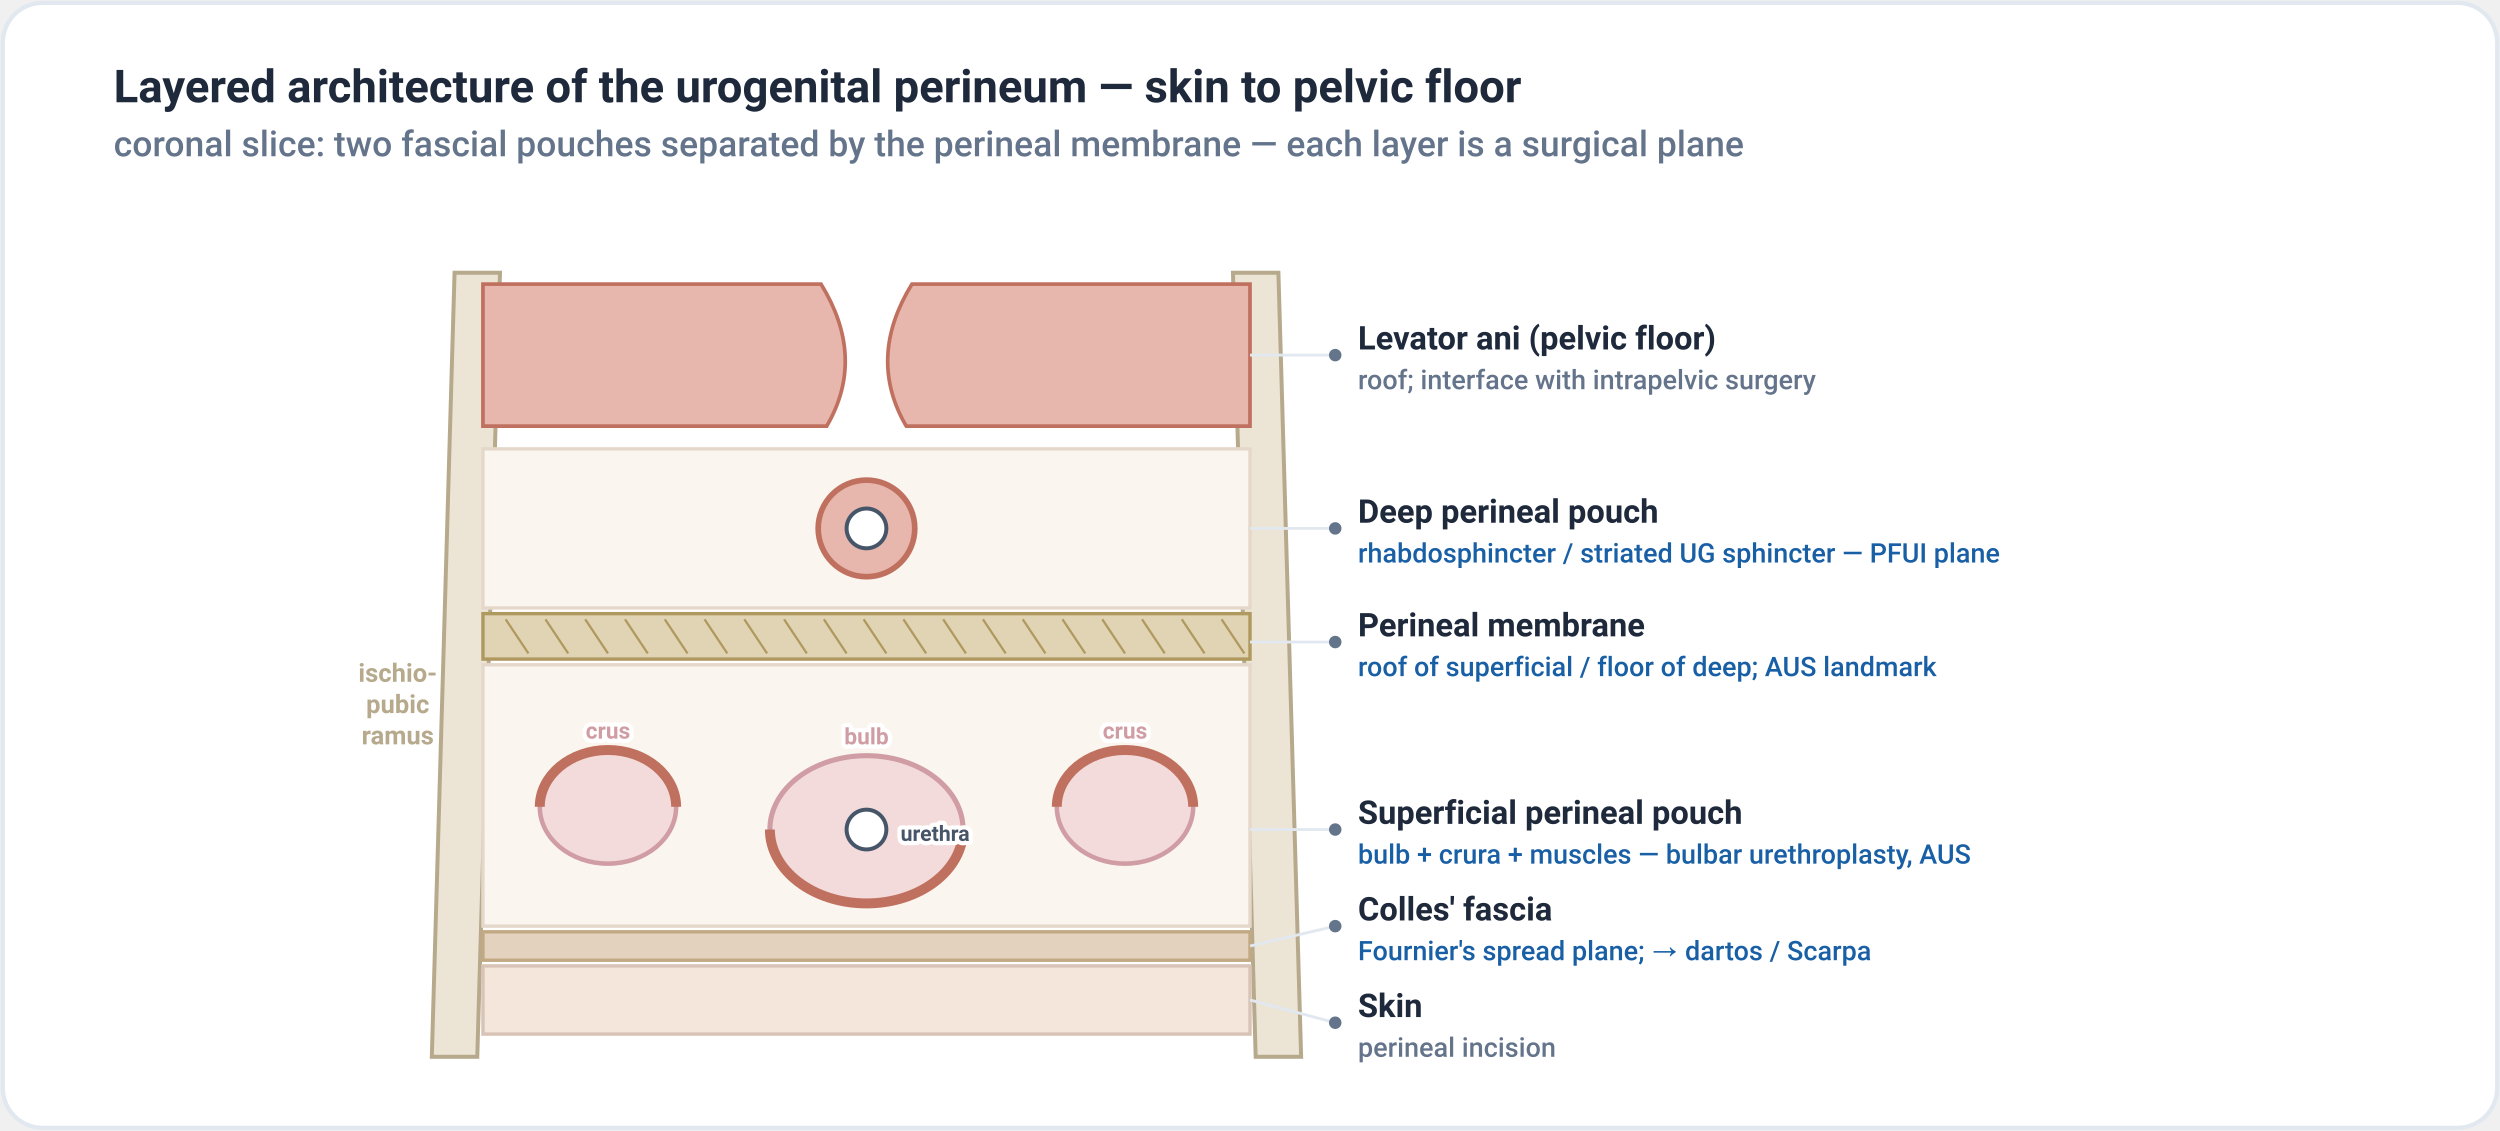
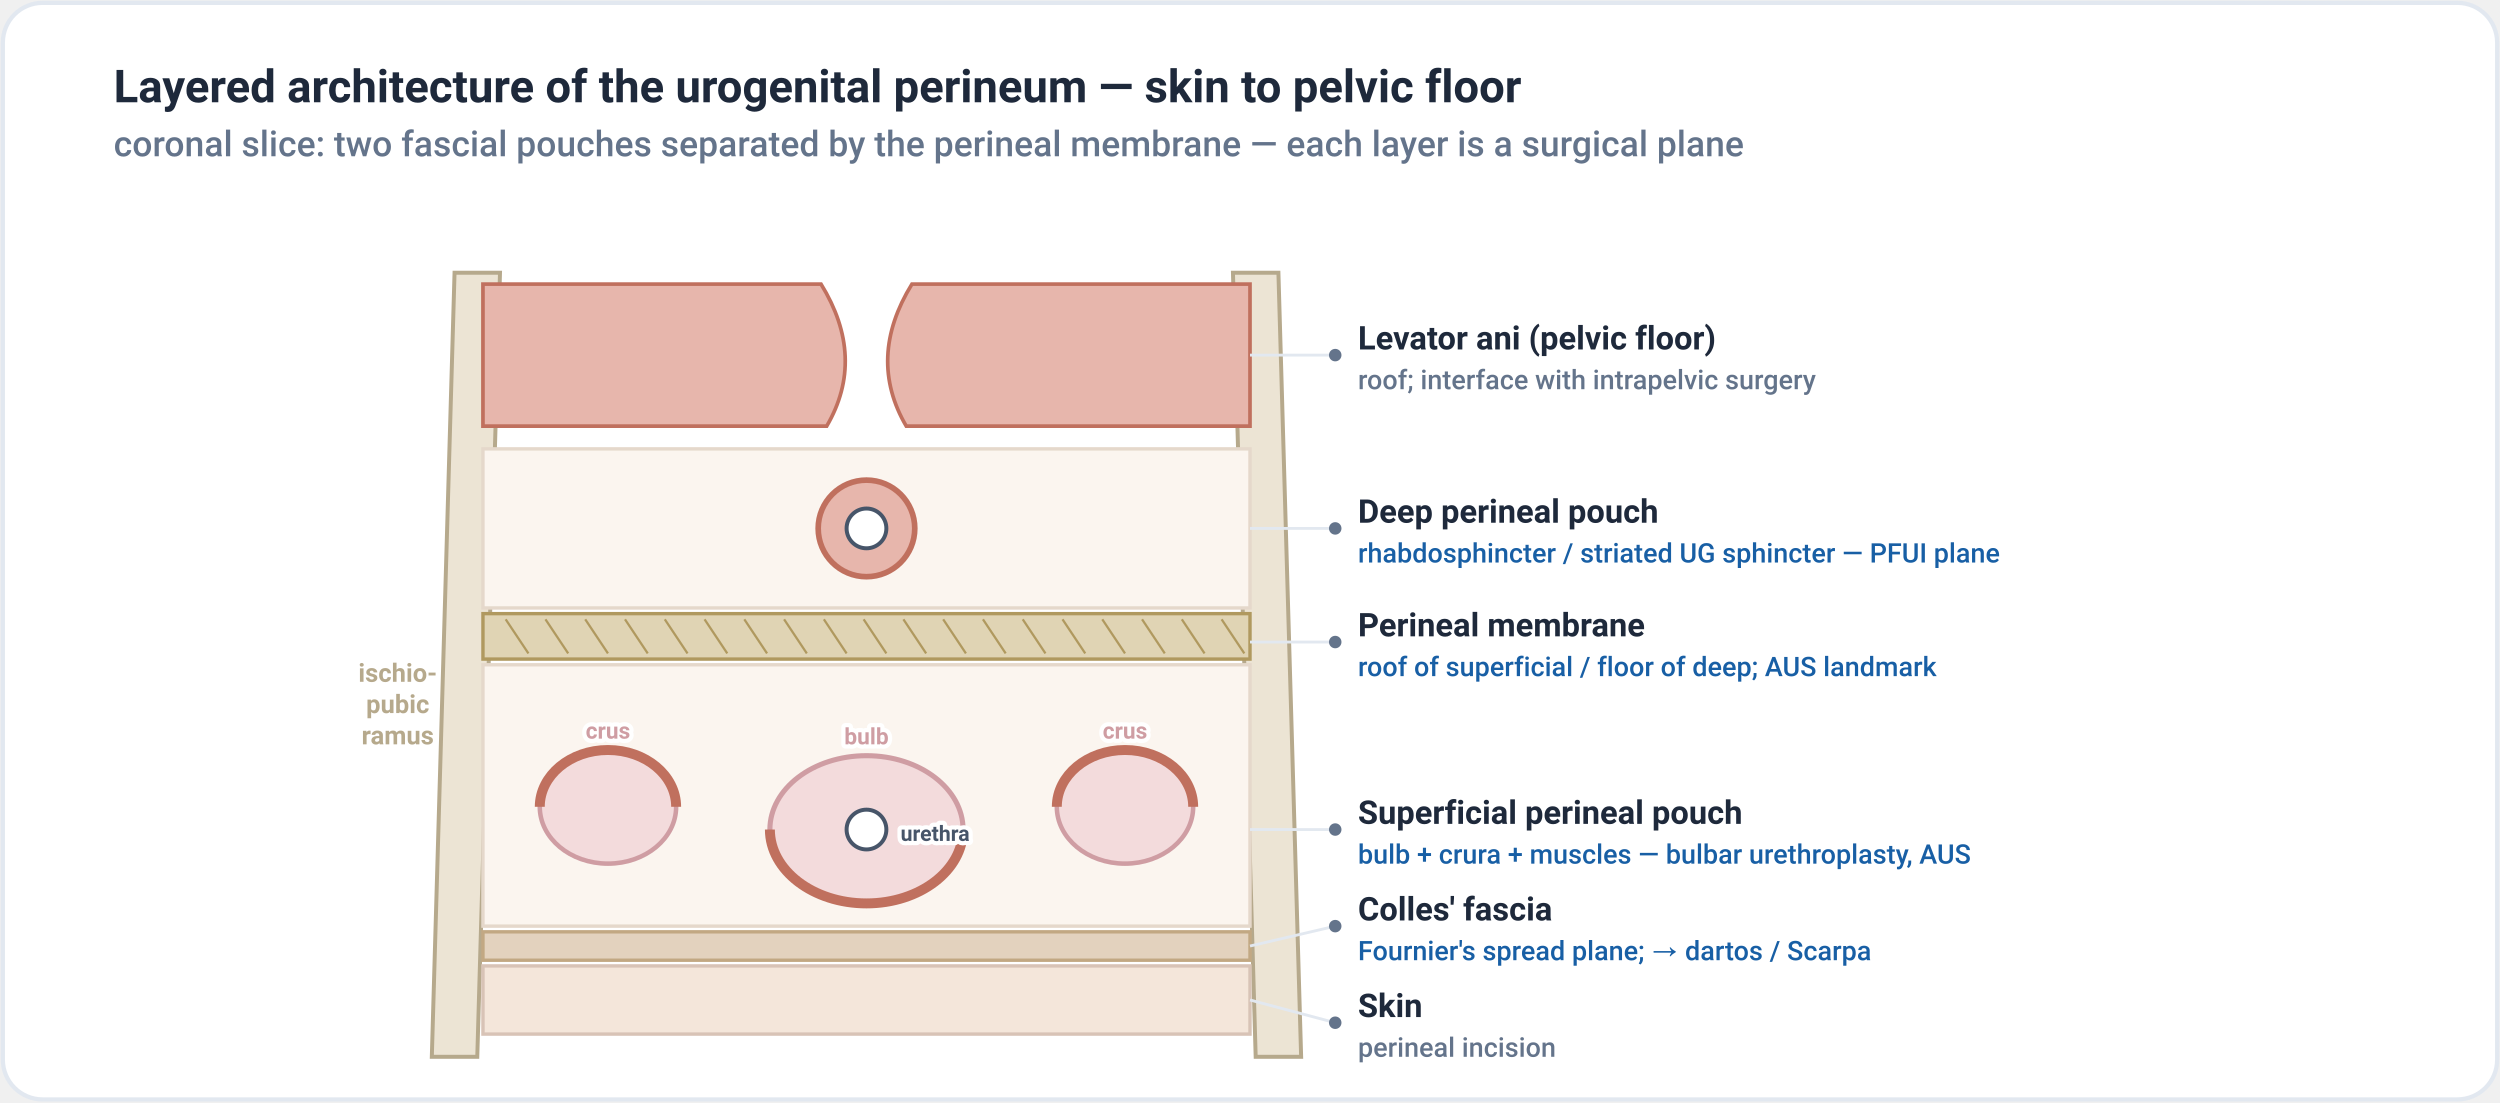
- <svg xmlns="http://www.w3.org/2000/svg" viewBox="0 0 880 398" width="880" height="398" role="img" aria-label="Coronal section of the urogenital perineum showing its layered architecture between the two ischiopubic rami. From top to bottom: levator ani (pelvic floor) with a midline hiatus; the deep perineal pouch containing the membranous urethra ringed by the rhabdosphincter (the pelvic-fracture urethroplasty plane); the fibrous perineal membrane (roof of the superficial pouch, floor of the deep pouch, and AUS transcorporal landmark); the superficial perineal pouch containing the midline bulb and two lateral crura with their bulbospongiosus and ischiocavernosus muscles (the plane of bulbar urethroplasty and AUS); Colles' fascia (the Fournier's-gangrene spread plane, continuous with dartos and Scarpa's fascia); and skin. A legend tags each layer with its surgical plane.">
-   <rect x="1" y="1" width="878" height="396" rx="14" fill="#FFFFFF" stroke="#E2E8F0" stroke-width="1.5" />
+ <svg xmlns="http://www.w3.org/2000/svg" viewBox="0 0 880 388" width="880" height="388" role="img" aria-label="Coronal section of the urogenital perineum showing its layered architecture between the two ischiopubic rami. From top to bottom: levator ani (pelvic floor) with a midline hiatus; the deep perineal pouch containing the membranous urethra ringed by the rhabdosphincter (the pelvic-fracture urethroplasty plane); the fibrous perineal membrane (roof of the superficial pouch, floor of the deep pouch, and AUS transcorporal landmark); the superficial perineal pouch containing the midline bulb and two lateral crura with their bulbospongiosus and ischiocavernosus muscles (the plane of bulbar urethroplasty and AUS); Colles' fascia (the Fournier's-gangrene spread plane, continuous with dartos and Scarpa's fascia); and skin. A legend tags each layer with its surgical plane.">
+   <rect x="1" y="1" width="878" height="386" rx="14" fill="#FFFFFF" stroke="#E2E8F0" stroke-width="1.5" />
  <text x="40" y="36" text-anchor="start" font-family="-apple-system, 'Segoe UI', Roboto, Helvetica, Arial, sans-serif" font-size="16" font-weight="700" fill="#1E293B">Layered architecture of the urogenital perineum — skin to pelvic floor</text>
  <text x="40" y="55" text-anchor="start" font-family="-apple-system, 'Segoe UI', Roboto, Helvetica, Arial, sans-serif" font-size="12.5" font-weight="500" fill="#64748B">coronal slice: two fascial pouches separated by the perineal membrane — each layer is a surgical plane</text>
  <path d="M 152 372 L 168 372 L 176 96 L 160 96 Z" fill="#ECE4D4" stroke="#B6A98C" stroke-width="1.4" />
  <path d="M 458 372 L 442 372 L 434 96 L 450 96 Z" fill="#ECE4D4" stroke="#B6A98C" stroke-width="1.4" />
  <text x="140" y="240" text-anchor="middle" font-family="-apple-system, 'Segoe UI', Roboto, Helvetica, Arial, sans-serif" font-size="9" font-weight="700" fill="#B6A98C" paint-order="stroke" stroke="#FFFFFF" stroke-width="3" stroke-linejoin="round">ischio-</text>
  <text x="140" y="251" text-anchor="middle" font-family="-apple-system, 'Segoe UI', Roboto, Helvetica, Arial, sans-serif" font-size="9" font-weight="700" fill="#B6A98C" paint-order="stroke" stroke="#FFFFFF" stroke-width="3" stroke-linejoin="round">pubic</text>
  <text x="140" y="262" text-anchor="middle" font-family="-apple-system, 'Segoe UI', Roboto, Helvetica, Arial, sans-serif" font-size="9" font-weight="700" fill="#B6A98C" paint-order="stroke" stroke="#FFFFFF" stroke-width="3" stroke-linejoin="round">ramus</text>
  <path d="M 170 150 L 170 100 L 289 100 Q 305 126 291 150 Z" fill="#E7B6AC" stroke="#C0705E" stroke-width="1.3" />
  <path d="M 440 150 L 440 100 L 321 100 Q 305 126 319 150 Z" fill="#E7B6AC" stroke="#C0705E" stroke-width="1.3" />
  <rect x="170" y="158" width="270" height="56" fill="#FBF5EF" stroke="#E5D8CB" stroke-width="1.2" />
  <rect x="170" y="216" width="270" height="16" fill="#E0D4B4" stroke="#B0995F" stroke-width="1.2" />
  <line x1="178" y1="218" x2="186" y2="230" stroke="#B0995F" stroke-width="0.8" />
  <line x1="192" y1="218" x2="200" y2="230" stroke="#B0995F" stroke-width="0.8" />
  <line x1="206" y1="218" x2="214" y2="230" stroke="#B0995F" stroke-width="0.8" />
  <line x1="220" y1="218" x2="228" y2="230" stroke="#B0995F" stroke-width="0.8" />
  <line x1="234" y1="218" x2="242" y2="230" stroke="#B0995F" stroke-width="0.8" />
  <line x1="248" y1="218" x2="256" y2="230" stroke="#B0995F" stroke-width="0.8" />
  <line x1="262" y1="218" x2="270" y2="230" stroke="#B0995F" stroke-width="0.8" />
  <line x1="276" y1="218" x2="284" y2="230" stroke="#B0995F" stroke-width="0.8" />
  <line x1="290" y1="218" x2="298" y2="230" stroke="#B0995F" stroke-width="0.8" />
  <line x1="304" y1="218" x2="312" y2="230" stroke="#B0995F" stroke-width="0.8" />
  <line x1="318" y1="218" x2="326" y2="230" stroke="#B0995F" stroke-width="0.8" />
  <line x1="332" y1="218" x2="340" y2="230" stroke="#B0995F" stroke-width="0.8" />
  <line x1="346" y1="218" x2="354" y2="230" stroke="#B0995F" stroke-width="0.8" />
  <line x1="360" y1="218" x2="368" y2="230" stroke="#B0995F" stroke-width="0.8" />
  <line x1="374" y1="218" x2="382" y2="230" stroke="#B0995F" stroke-width="0.8" />
  <line x1="388" y1="218" x2="396" y2="230" stroke="#B0995F" stroke-width="0.8" />
  <line x1="402" y1="218" x2="410" y2="230" stroke="#B0995F" stroke-width="0.8" />
  <line x1="416" y1="218" x2="424" y2="230" stroke="#B0995F" stroke-width="0.8" />
  <line x1="430" y1="218" x2="438" y2="230" stroke="#B0995F" stroke-width="0.8" />
  <rect x="170" y="234" width="270" height="92" fill="#FBF5EF" stroke="#E5D8CB" stroke-width="1.2" />
  <rect x="170" y="328" width="270" height="10" fill="#E3D2BE" stroke="#C2A883" stroke-width="1.2" />
  <rect x="170" y="340" width="270" height="24" fill="#F4E6DA" stroke="#D8C3B6" stroke-width="1.2" />
  <circle cx="305" cy="186" r="17" fill="#E7B6AC" stroke="#C0705E" stroke-width="2" />
  <circle cx="305" cy="186" r="7" fill="#FFFFFF" stroke="#475569" stroke-width="1.4" />
  <ellipse cx="214" cy="284" rx="24" ry="20" fill="#F3DBDC" stroke="#CF9DA3" stroke-width="1.6" />
  <path d="M 190 284 A 24 20 0 0 1 238 284" fill="none" stroke="#C0705E" stroke-width="3.5" />
  <ellipse cx="396" cy="284" rx="24" ry="20" fill="#F3DBDC" stroke="#CF9DA3" stroke-width="1.6" />
  <path d="M 372 284 A 24 20 0 0 1 420 284" fill="none" stroke="#C0705E" stroke-width="3.5" />
  <ellipse cx="305" cy="292" rx="34" ry="26" fill="#F3DBDC" stroke="#CF9DA3" stroke-width="1.8" />
  <path d="M 271 292 A 34 26 0 0 0 339 292" fill="none" stroke="#C0705E" stroke-width="3.5" />
  <circle cx="305" cy="292" r="7" fill="#FFFFFF" stroke="#475569" stroke-width="1.4" />
  <text x="305" y="262" text-anchor="middle" font-family="-apple-system, 'Segoe UI', Roboto, Helvetica, Arial, sans-serif" font-size="8" font-weight="700" fill="#CF9DA3" paint-order="stroke" stroke="#FFFFFF" stroke-width="3" stroke-linejoin="round">bulb</text>
  <text x="214" y="260" text-anchor="middle" font-family="-apple-system, 'Segoe UI', Roboto, Helvetica, Arial, sans-serif" font-size="8" font-weight="700" fill="#CF9DA3" paint-order="stroke" stroke="#FFFFFF" stroke-width="3" stroke-linejoin="round">crus</text>
  <text x="396" y="260" text-anchor="middle" font-family="-apple-system, 'Segoe UI', Roboto, Helvetica, Arial, sans-serif" font-size="8" font-weight="700" fill="#CF9DA3" paint-order="stroke" stroke="#FFFFFF" stroke-width="3" stroke-linejoin="round">crus</text>
  <text x="317" y="296" text-anchor="start" font-family="-apple-system, 'Segoe UI', Roboto, Helvetica, Arial, sans-serif" font-size="7.5" font-weight="600" fill="#475569" paint-order="stroke" stroke="#FFFFFF" stroke-width="3" stroke-linejoin="round">urethra</text>
  <line x1="440" y1="125" x2="470" y2="125" stroke="#E2E8F0" stroke-width="1" />
  <circle cx="470" cy="125" r="2.2" fill="#64748B" />
  <text x="478" y="123" text-anchor="start" font-family="-apple-system, 'Segoe UI', Roboto, Helvetica, Arial, sans-serif" font-size="11.5" font-weight="700" fill="#1E293B" paint-order="stroke" stroke="#FFFFFF" stroke-width="3" stroke-linejoin="round">Levator ani (pelvic floor)</text>
  <text x="478" y="137" text-anchor="start" font-family="-apple-system, 'Segoe UI', Roboto, Helvetica, Arial, sans-serif" font-size="9.5" font-weight="500" fill="#64748B" paint-order="stroke" stroke="#FFFFFF" stroke-width="3" stroke-linejoin="round">roof; interface with intrapelvic surgery</text>
  <line x1="440" y1="186" x2="470" y2="186" stroke="#E2E8F0" stroke-width="1" />
  <circle cx="470" cy="186" r="2.2" fill="#64748B" />
  <text x="478" y="184" text-anchor="start" font-family="-apple-system, 'Segoe UI', Roboto, Helvetica, Arial, sans-serif" font-size="11.5" font-weight="700" fill="#1E293B" paint-order="stroke" stroke="#FFFFFF" stroke-width="3" stroke-linejoin="round">Deep perineal pouch</text>
  <text x="478" y="198" text-anchor="start" font-family="-apple-system, 'Segoe UI', Roboto, Helvetica, Arial, sans-serif" font-size="9.5" font-weight="500" fill="#185FA5" paint-order="stroke" stroke="#FFFFFF" stroke-width="3" stroke-linejoin="round">rhabdosphincter / striated UG sphincter — PFUI plane</text>
  <line x1="440" y1="226" x2="470" y2="226" stroke="#E2E8F0" stroke-width="1" />
  <circle cx="470" cy="226" r="2.2" fill="#64748B" />
  <text x="478" y="224" text-anchor="start" font-family="-apple-system, 'Segoe UI', Roboto, Helvetica, Arial, sans-serif" font-size="11.5" font-weight="700" fill="#1E293B" paint-order="stroke" stroke="#FFFFFF" stroke-width="3" stroke-linejoin="round">Perineal membrane</text>
  <text x="478" y="238" text-anchor="start" font-family="-apple-system, 'Segoe UI', Roboto, Helvetica, Arial, sans-serif" font-size="9.5" font-weight="500" fill="#185FA5" paint-order="stroke" stroke="#FFFFFF" stroke-width="3" stroke-linejoin="round">roof of superficial / floor of deep; AUS landmark</text>
  <line x1="440" y1="292" x2="470" y2="292" stroke="#E2E8F0" stroke-width="1" />
  <circle cx="470" cy="292" r="2.2" fill="#64748B" />
  <text x="478" y="290" text-anchor="start" font-family="-apple-system, 'Segoe UI', Roboto, Helvetica, Arial, sans-serif" font-size="11.5" font-weight="700" fill="#1E293B" paint-order="stroke" stroke="#FFFFFF" stroke-width="3" stroke-linejoin="round">Superficial perineal pouch</text>
  <text x="478" y="304" text-anchor="start" font-family="-apple-system, 'Segoe UI', Roboto, Helvetica, Arial, sans-serif" font-size="9.5" font-weight="500" fill="#185FA5" paint-order="stroke" stroke="#FFFFFF" stroke-width="3" stroke-linejoin="round">bulb + crura + muscles — bulbar urethroplasty, AUS</text>
  <line x1="440" y1="333" x2="470" y2="326" stroke="#E2E8F0" stroke-width="1" />
  <circle cx="470" cy="326" r="2.2" fill="#64748B" />
  <text x="478" y="324" text-anchor="start" font-family="-apple-system, 'Segoe UI', Roboto, Helvetica, Arial, sans-serif" font-size="11.5" font-weight="700" fill="#1E293B" paint-order="stroke" stroke="#FFFFFF" stroke-width="3" stroke-linejoin="round">Colles' fascia</text>
  <text x="478" y="338" text-anchor="start" font-family="-apple-system, 'Segoe UI', Roboto, Helvetica, Arial, sans-serif" font-size="9.5" font-weight="500" fill="#185FA5" paint-order="stroke" stroke="#FFFFFF" stroke-width="3" stroke-linejoin="round">Fournier's spread plane; → dartos / Scarpa</text>
  <line x1="440" y1="352" x2="470" y2="360" stroke="#E2E8F0" stroke-width="1" />
  <circle cx="470" cy="360" r="2.2" fill="#64748B" />
  <text x="478" y="358" text-anchor="start" font-family="-apple-system, 'Segoe UI', Roboto, Helvetica, Arial, sans-serif" font-size="11.5" font-weight="700" fill="#1E293B" paint-order="stroke" stroke="#FFFFFF" stroke-width="3" stroke-linejoin="round">Skin</text>
  <text x="478" y="372" text-anchor="start" font-family="-apple-system, 'Segoe UI', Roboto, Helvetica, Arial, sans-serif" font-size="9.5" font-weight="500" fill="#64748B" paint-order="stroke" stroke="#FFFFFF" stroke-width="3" stroke-linejoin="round">perineal incision</text>
</svg>
